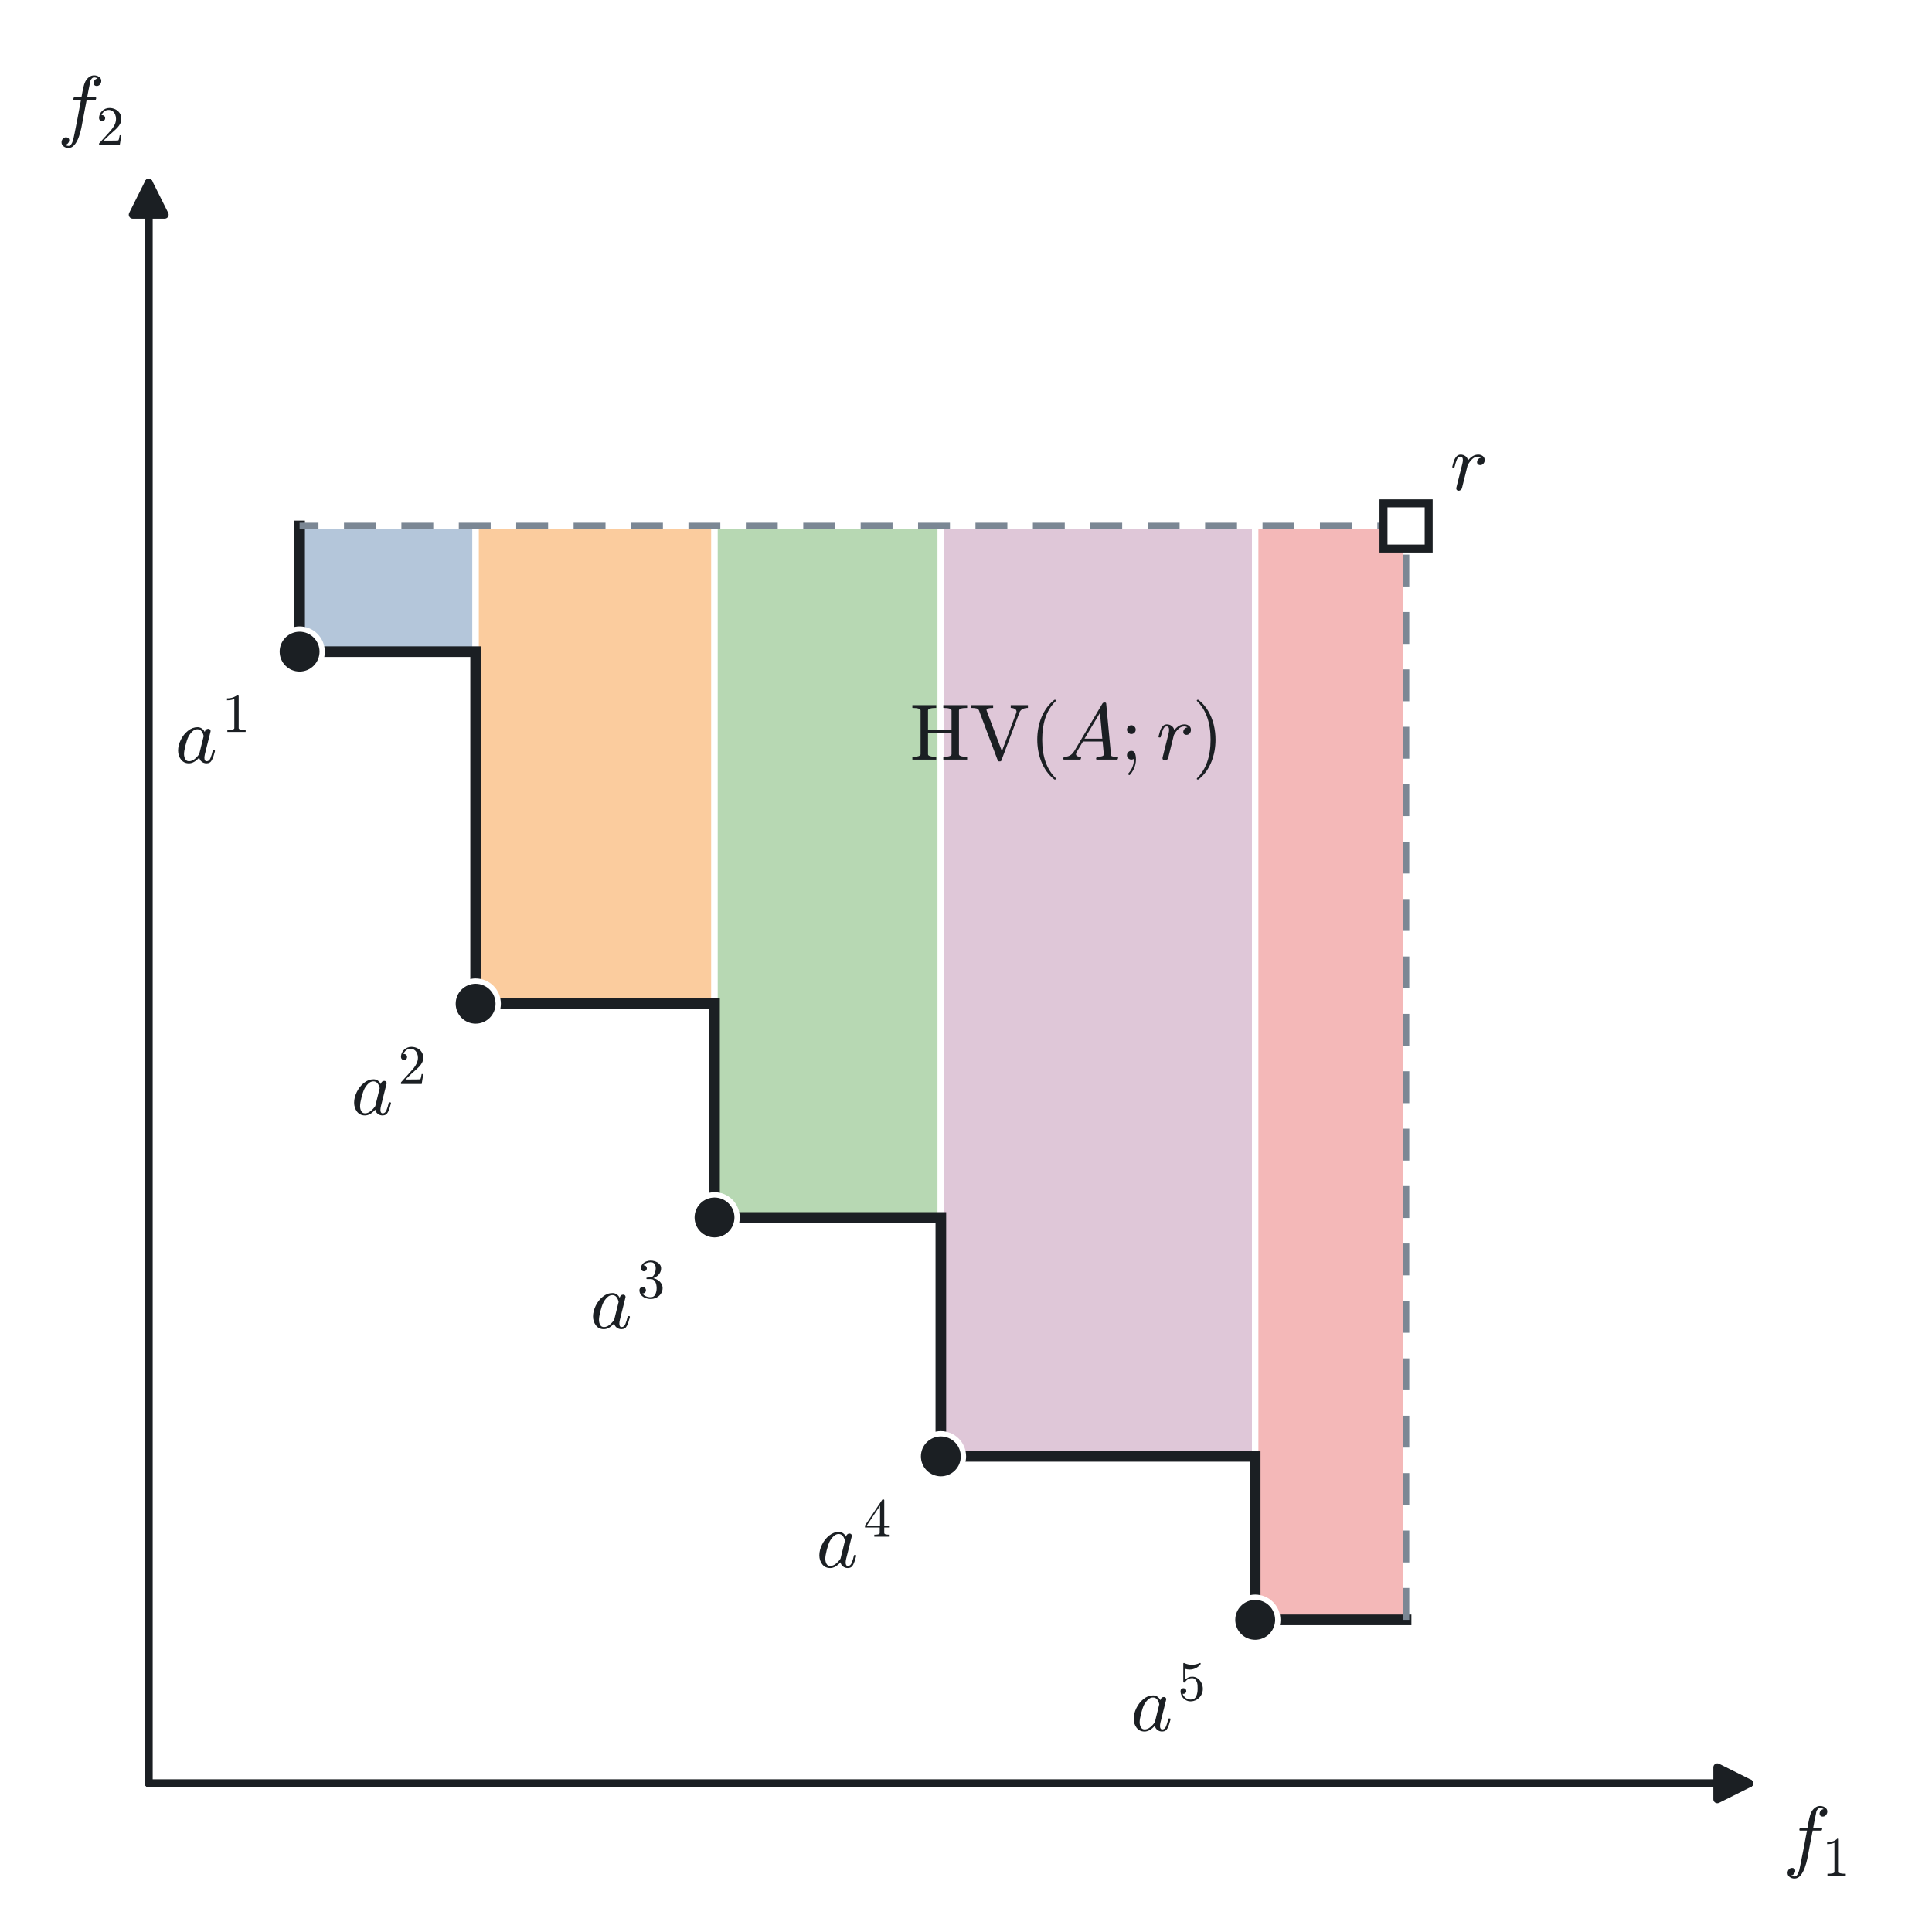
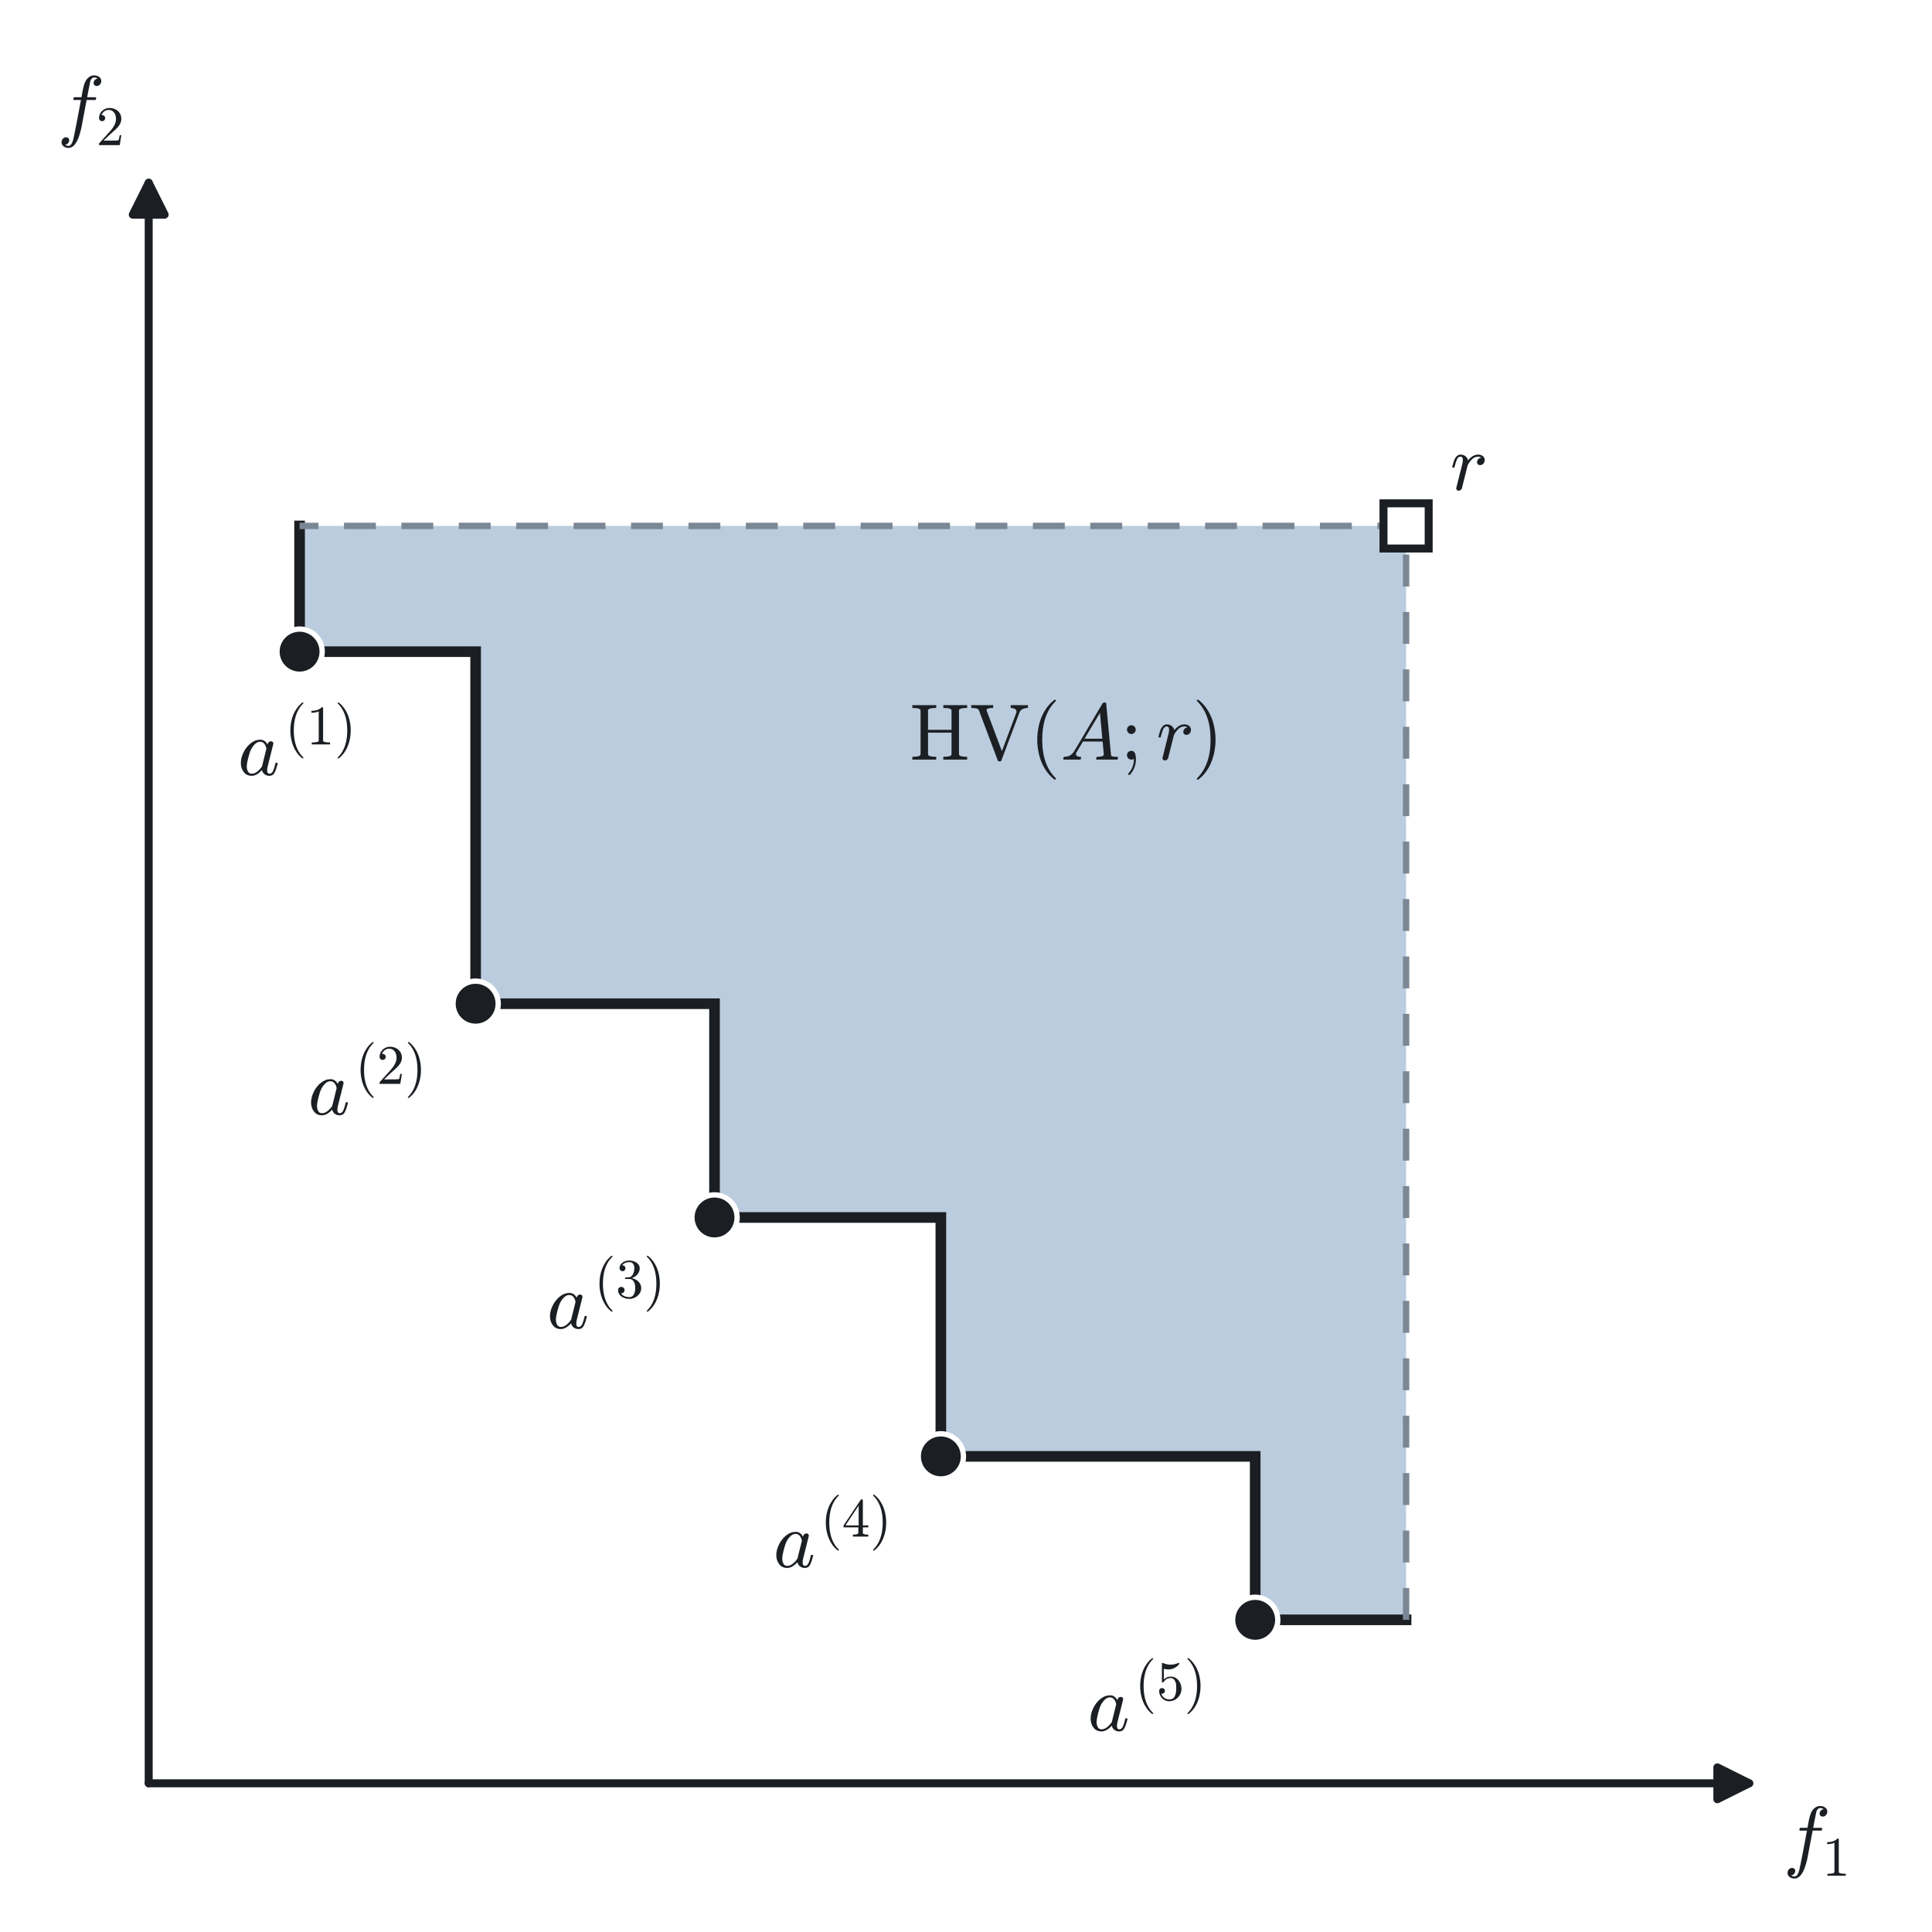
<svg xmlns="http://www.w3.org/2000/svg" xmlns:xlink="http://www.w3.org/1999/xlink" width="363.456pt" height="363.456pt" viewBox="0 0 363.456 363.456" version="1.1">
  <defs>
    <style type="text/css">*{stroke-linejoin: round; stroke-linecap: butt}</style>
  </defs>
  <g id="figure_1">
    <g id="patch_1">
      <path d="M 0 363.456  L 363.456 363.456  L 363.456 0  L 0 0  z " style="fill: #ffffff" />
    </g>
    <g id="axes_1">
      <g id="patch_2">
-         <path d="M 56.36 122.592  L 89.476 122.592  L 89.476 98.938  L 56.36 98.938  z " clip-path="url(#p7d042351df)" style="fill: #b4c6da; stroke: #ffffff; stroke-width: 1.2; stroke-linejoin: miter" />
-       </g>
-       <g id="patch_3">
-         <path d="M 89.476 188.824  L 134.419 188.824  L 134.419 98.938  L 89.476 98.938  z " clip-path="url(#p7d042351df)" style="fill: #fbcc9e; stroke: #ffffff; stroke-width: 1.2; stroke-linejoin: miter" />
-       </g>
-       <g id="patch_4">
-         <path d="M 134.419 229.037  L 176.997 229.037  L 176.997 98.938  L 134.419 98.938  z " clip-path="url(#p7d042351df)" style="fill: #b7d8b3; stroke: #ffffff; stroke-width: 1.2; stroke-linejoin: miter" />
-       </g>
-       <g id="patch_5">
-         <path d="M 176.997 273.98  L 236.133 273.98  L 236.133 98.938  L 176.997 98.938  z " clip-path="url(#p7d042351df)" style="fill: #dfc7d8; stroke: #ffffff; stroke-width: 1.2; stroke-linejoin: miter" />
-       </g>
-       <g id="patch_6">
-         <path d="M 236.133 304.731  L 264.518 304.731  L 264.518 98.938  L 236.133 98.938  z " clip-path="url(#p7d042351df)" style="fill: #f4b8b8; stroke: #ffffff; stroke-width: 1.2; stroke-linejoin: miter" />
+         <path d="M 56.36 98.938  L 56.36 122.592  L 89.476 122.592  L 89.476 188.824  L 134.419 188.824  L 134.419 229.037  L 176.997 229.037  L 176.997 273.98  L 236.133 273.98  L 236.133 304.731  L 264.518 304.731  L 264.518 98.938  z " clip-path="url(#p2e78b38343)" style="fill: #bbccde" />
      </g>
      <g id="line2d_1">
-         <path d="M 56.36 98.938  L 56.36 122.592  L 89.476 122.592  L 89.476 188.824  L 134.419 188.824  L 134.419 229.037  L 176.997 229.037  L 176.997 273.98  L 236.133 273.98  L 236.133 304.731  L 264.518 304.731  " clip-path="url(#p7d042351df)" style="fill: none; stroke: #1b1f23; stroke-width: 2; stroke-linejoin: miter; stroke-linecap: square" />
+         <path d="M 56.36 98.938  L 56.36 122.592  L 89.476 122.592  L 89.476 188.824  L 134.419 188.824  L 134.419 229.037  L 176.997 229.037  L 176.997 273.98  L 236.133 273.98  L 236.133 304.731  L 264.518 304.731  " clip-path="url(#p2e78b38343)" style="fill: none; stroke: #1b1f23; stroke-width: 2; stroke-linejoin: miter; stroke-linecap: square" />
      </g>
      <g id="line2d_2">
-         <path d="M 264.518 304.731  L 264.518 98.938  L 56.36 98.938  " clip-path="url(#p7d042351df)" style="fill: none; stroke-dasharray: 6,4.8; stroke-dashoffset: 0; stroke: #7b8794; stroke-width: 1.2" />
+         <path d="M 264.518 304.731  L 264.518 98.938  L 56.36 98.938  " clip-path="url(#p2e78b38343)" style="fill: none; stroke-dasharray: 6,4.8; stroke-dashoffset: 0; stroke: #7b8794; stroke-width: 1.2" />
      </g>
      <g id="text_1">
-         <g style="fill: #1b1f23" transform="translate(32.93064 143.4514) scale(0.15 -0.15)">
+         <g style="fill: #1b1f23" transform="translate(44.73468 145.8169) scale(0.15 -0.15)">
          <defs>
            <path id="Cmmi10-61" d="M 1113 -72  Q 709 -72 476 233  Q 244 538 244 953  Q 244 1363 456 1803  Q 669 2244 1030 2536  Q 1391 2828 1806 2828  Q 1997 2828 2147 2725  Q 2297 2622 2381 2444  Q 2453 2700 2663 2700  Q 2744 2700 2798 2651  Q 2853 2603 2853 2522  Q 2853 2503 2851 2493  Q 2850 2484 2847 2472  L 2400 684  Q 2356 494 2356 372  Q 2356 97 2541 97  Q 2741 97 2845 351  Q 2950 606 3022 941  Q 3034 978 3072 978  L 3150 978  Q 3175 978 3190 956  Q 3206 934 3206 916  Q 3094 469 2961 198  Q 2828 -72 2528 -72  Q 2313 -72 2147 54  Q 1981 181 1941 391  Q 1528 -72 1113 -72  z M 1119 97  Q 1350 97 1567 270  Q 1784 444 1941 678  Q 1947 684 1947 697  L 2291 2088  L 2297 2106  Q 2259 2334 2132 2498  Q 2006 2663 1791 2663  Q 1575 2663 1389 2486  Q 1203 2309 1075 2069  Q 950 1813 836 1366  Q 722 919 722 672  Q 722 450 817 273  Q 913 97 1119 97  z " transform="scale(0.015625)" />
+             <path id="Cmr10-28" d="M 1984 -1588  Q 1628 -1306 1370 -942  Q 1113 -578 948 -165  Q 784 247 703 697  Q 622 1147 622 1600  Q 622 2059 703 2509  Q 784 2959 951 3375  Q 1119 3791 1378 4153  Q 1638 4516 1984 4788  Q 1984 4800 2016 4800  L 2075 4800  Q 2094 4800 2109 4783  Q 2125 4766 2125 4744  Q 2125 4716 2113 4703  Q 1800 4397 1592 4047  Q 1384 3697 1257 3301  Q 1131 2906 1075 2482  Q 1019 2059 1019 1600  Q 1019 -434 2106 -1491  Q 2125 -1509 2125 -1544  Q 2125 -1559 2108 -1579  Q 2091 -1600 2075 -1600  L 2016 -1600  Q 1984 -1600 1984 -1588  z " transform="scale(0.015625)" />
            <path id="Cmr10-31" d="M 594 0  L 594 225  Q 1394 225 1394 428  L 1394 3788  Q 1063 3628 556 3628  L 556 3853  Q 1341 3853 1741 4263  L 1831 4263  Q 1853 4263 1873 4245  Q 1894 4228 1894 4206  L 1894 428  Q 1894 225 2694 225  L 2694 0  L 594 0  z " transform="scale(0.015625)" />
+             <path id="Cmr10-29" d="M 416 -1600  Q 359 -1600 359 -1544  Q 359 -1516 372 -1503  Q 1466 -434 1466 1600  Q 1466 3634 384 4691  Q 359 4706 359 4744  Q 359 4766 376 4783  Q 394 4800 416 4800  L 475 4800  Q 494 4800 506 4788  Q 966 4425 1272 3906  Q 1578 3388 1720 2800  Q 1863 2213 1863 1600  Q 1863 1147 1786 708  Q 1709 269 1542 -157  Q 1375 -584 1119 -945  Q 863 -1306 506 -1588  Q 494 -1600 475 -1600  L 416 -1600  z " transform="scale(0.015625)" />
          </defs>
-           <use xlink:href="#Cmmi10-61" transform="translate(0 0.109375)" />
-           <use xlink:href="#Cmr10-31" transform="translate(59.08648 38.37344) scale(0.7)" />
+           <use xlink:href="#Cmmi10-61" transform="translate(0 0.235938)" />
+           <use xlink:href="#Cmr10-28" transform="translate(59.08648 38.5) scale(0.7)" />
+           <use xlink:href="#Cmr10-31" transform="translate(86.25934 38.5) scale(0.7)" />
+           <use xlink:href="#Cmr10-29" transform="translate(121.2593 38.5) scale(0.7)" />
        </g>
      </g>
      <g id="text_2">
-         <g style="fill: #1b1f23" transform="translate(66.0468 209.6837) scale(0.15 -0.15)">
+         <g style="fill: #1b1f23" transform="translate(57.9468 209.6837) scale(0.15 -0.15)">
          <defs>
            <path id="Cmr10-32" d="M 319 0  L 319 172  Q 319 188 331 206  L 1325 1306  Q 1550 1550 1690 1715  Q 1831 1881 1968 2097  Q 2106 2313 2186 2536  Q 2266 2759 2266 3009  Q 2266 3272 2169 3511  Q 2072 3750 1880 3894  Q 1688 4038 1416 4038  Q 1138 4038 916 3870  Q 694 3703 603 3438  Q 628 3444 672 3444  Q 816 3444 917 3347  Q 1019 3250 1019 3097  Q 1019 2950 917 2848  Q 816 2747 672 2747  Q 522 2747 420 2851  Q 319 2956 319 3097  Q 319 3338 409 3548  Q 500 3759 670 3923  Q 841 4088 1055 4175  Q 1269 4263 1509 4263  Q 1875 4263 2190 4108  Q 2506 3953 2690 3670  Q 2875 3388 2875 3009  Q 2875 2731 2753 2481  Q 2631 2231 2440 2026  Q 2250 1822 1953 1562  Q 1656 1303 1563 1216  L 838 519  L 1453 519  Q 1906 519 2211 526  Q 2516 534 2534 550  Q 2609 631 2688 1141  L 2875 1141  L 2694 0  L 319 0  z " transform="scale(0.015625)" />
          </defs>
-           <use xlink:href="#Cmmi10-61" transform="translate(0 0.109375)" />
-           <use xlink:href="#Cmr10-32" transform="translate(59.08648 38.37344) scale(0.7)" />
+           <use xlink:href="#Cmmi10-61" transform="translate(0 0.235938)" />
+           <use xlink:href="#Cmr10-28" transform="translate(59.08648 38.5) scale(0.7)" />
+           <use xlink:href="#Cmr10-32" transform="translate(86.25934 38.5) scale(0.7)" />
+           <use xlink:href="#Cmr10-29" transform="translate(121.2593 38.5) scale(0.7)" />
        </g>
      </g>
      <g id="text_3">
-         <g style="fill: #1b1f23" transform="translate(110.9902 249.8962) scale(0.15 -0.15)">
+         <g style="fill: #1b1f23" transform="translate(102.8902 249.8962) scale(0.15 -0.15)">
          <defs>
            <path id="Cmr10-33" d="M 609 494  Q 759 275 1012 169  Q 1266 63 1556 63  Q 1928 63 2084 380  Q 2241 697 2241 1100  Q 2241 1281 2208 1462  Q 2175 1644 2097 1800  Q 2019 1956 1883 2050  Q 1747 2144 1550 2144  L 1125 2144  Q 1069 2144 1069 2203  L 1069 2259  Q 1069 2309 1125 2309  L 1478 2338  Q 1703 2338 1851 2506  Q 2000 2675 2069 2917  Q 2138 3159 2138 3378  Q 2138 3684 1994 3881  Q 1850 4078 1556 4078  Q 1313 4078 1091 3986  Q 869 3894 738 3706  Q 750 3709 759 3711  Q 769 3713 781 3713  Q 925 3713 1022 3613  Q 1119 3513 1119 3372  Q 1119 3234 1022 3134  Q 925 3034 781 3034  Q 641 3034 541 3134  Q 441 3234 441 3372  Q 441 3647 606 3850  Q 772 4053 1033 4158  Q 1294 4263 1556 4263  Q 1750 4263 1965 4205  Q 2181 4147 2356 4039  Q 2531 3931 2642 3762  Q 2753 3594 2753 3378  Q 2753 3109 2633 2881  Q 2513 2653 2303 2487  Q 2094 2322 1844 2241  Q 2122 2188 2372 2031  Q 2622 1875 2773 1631  Q 2925 1388 2925 1106  Q 2925 753 2731 467  Q 2538 181 2222 20  Q 1906 -141 1556 -141  Q 1256 -141 954 -26  Q 653 88 461 316  Q 269 544 269 863  Q 269 1022 375 1128  Q 481 1234 641 1234  Q 744 1234 830 1186  Q 916 1138 964 1050  Q 1013 963 1013 863  Q 1013 706 903 600  Q 794 494 641 494  L 609 494  z " transform="scale(0.015625)" />
          </defs>
-           <use xlink:href="#Cmmi10-61" transform="translate(0 0.109375)" />
-           <use xlink:href="#Cmr10-33" transform="translate(59.08648 38.37344) scale(0.7)" />
+           <use xlink:href="#Cmmi10-61" transform="translate(0 0.235938)" />
+           <use xlink:href="#Cmr10-28" transform="translate(59.08648 38.5) scale(0.7)" />
+           <use xlink:href="#Cmr10-33" transform="translate(86.25934 38.5) scale(0.7)" />
+           <use xlink:href="#Cmr10-29" transform="translate(121.2593 38.5) scale(0.7)" />
        </g>
      </g>
      <g id="text_4">
-         <g style="fill: #1b1f23" transform="translate(153.5681 294.8396) scale(0.15 -0.15)">
+         <g style="fill: #1b1f23" transform="translate(145.4681 294.8396) scale(0.15 -0.15)">
          <defs>
            <path id="Cmr10-34" d="M 178 1056  L 178 1281  L 2156 4231  Q 2178 4263 2222 4263  L 2316 4263  Q 2388 4263 2388 4191  L 2388 1281  L 3016 1281  L 3016 1056  L 2388 1056  L 2388 428  Q 2388 297 2575 261  Q 2763 225 3009 225  L 3009 0  L 1247 0  L 1247 225  Q 1494 225 1681 261  Q 1869 297 1869 428  L 1869 1056  L 178 1056  z M 391 1281  L 1906 1281  L 1906 3547  L 391 1281  z " transform="scale(0.015625)" />
          </defs>
-           <use xlink:href="#Cmmi10-61" transform="translate(0 0.109375)" />
-           <use xlink:href="#Cmr10-34" transform="translate(59.08648 38.37344) scale(0.7)" />
+           <use xlink:href="#Cmmi10-61" transform="translate(0 0.235938)" />
+           <use xlink:href="#Cmr10-28" transform="translate(59.08648 38.5) scale(0.7)" />
+           <use xlink:href="#Cmr10-34" transform="translate(86.25934 38.5) scale(0.7)" />
+           <use xlink:href="#Cmr10-29" transform="translate(121.2593 38.5) scale(0.7)" />
        </g>
      </g>
      <g id="text_5">
-         <g style="fill: #1b1f23" transform="translate(212.7041 325.5903) scale(0.15 -0.15)">
+         <g style="fill: #1b1f23" transform="translate(204.6041 325.5903) scale(0.15 -0.15)">
          <defs>
            <path id="Cmr10-35" d="M 556 728  Q 622 541 758 387  Q 894 234 1080 148  Q 1266 63 1466 63  Q 1928 63 2103 422  Q 2278 781 2278 1294  Q 2278 1516 2270 1667  Q 2263 1819 2228 1959  Q 2169 2184 2020 2353  Q 1872 2522 1656 2522  Q 1441 2522 1286 2456  Q 1131 2391 1034 2303  Q 938 2216 863 2119  Q 788 2022 769 2016  L 697 2016  Q 681 2016 657 2036  Q 634 2056 634 2075  L 634 4213  Q 634 4228 654 4245  Q 675 4263 697 4263  L 716 4263  Q 1147 4056 1631 4056  Q 2106 4056 2547 4263  L 2566 4263  Q 2588 4263 2606 4247  Q 2625 4231 2625 4213  L 2625 4153  Q 2625 4122 2613 4122  Q 2394 3831 2064 3668  Q 1734 3506 1381 3506  Q 1125 3506 856 3578  L 856 2369  Q 1069 2541 1236 2614  Q 1403 2688 1663 2688  Q 2016 2688 2295 2484  Q 2575 2281 2725 1954  Q 2875 1628 2875 1288  Q 2875 903 2686 575  Q 2497 247 2172 53  Q 1847 -141 1466 -141  Q 1150 -141 886 21  Q 622 184 470 459  Q 319 734 319 1044  Q 319 1188 412 1278  Q 506 1369 647 1369  Q 788 1369 883 1276  Q 978 1184 978 1044  Q 978 906 883 811  Q 788 716 647 716  Q 625 716 597 720  Q 569 725 556 728  z " transform="scale(0.015625)" />
          </defs>
-           <use xlink:href="#Cmmi10-61" transform="translate(0 0.109375)" />
-           <use xlink:href="#Cmr10-35" transform="translate(59.08648 38.37344) scale(0.7)" />
+           <use xlink:href="#Cmmi10-61" transform="translate(0 0.235938)" />
+           <use xlink:href="#Cmr10-28" transform="translate(59.08648 38.5) scale(0.7)" />
+           <use xlink:href="#Cmr10-35" transform="translate(86.25934 38.5) scale(0.7)" />
+           <use xlink:href="#Cmr10-29" transform="translate(121.2593 38.5) scale(0.7)" />
        </g>
      </g>
      <g id="text_6">
        <g style="fill: #1b1f23" transform="translate(272.7974 92.26991) scale(0.15 -0.15)">
          <defs>
            <path id="Cmmi10-72" d="M 494 109  Q 494 147 500 166  L 978 2075  Q 1025 2253 1025 2388  Q 1025 2663 838 2663  Q 638 2663 541 2423  Q 444 2184 353 1819  Q 353 1800 334 1789  Q 316 1778 300 1778  L 225 1778  Q 203 1778 187 1801  Q 172 1825 172 1844  Q 241 2122 305 2315  Q 369 2509 505 2668  Q 641 2828 844 2828  Q 1066 2828 1233 2700  Q 1400 2572 1441 2363  Q 1603 2575 1811 2701  Q 2019 2828 2266 2828  Q 2469 2828 2623 2709  Q 2778 2591 2778 2388  Q 2778 2225 2676 2104  Q 2575 1984 2406 1984  Q 2303 1984 2233 2048  Q 2163 2113 2163 2216  Q 2163 2356 2266 2467  Q 2369 2578 2503 2578  Q 2400 2663 2253 2663  Q 1978 2663 1775 2467  Q 1572 2272 1409 1972  L 953 141  Q 931 53 854 -9  Q 778 -72 684 -72  Q 606 -72 550 -22  Q 494 28 494 109  z " transform="scale(0.015625)" />
          </defs>
          <use xlink:href="#Cmmi10-72" transform="translate(0 0.8125)" />
        </g>
      </g>
-       <g id="patch_7">
+       <g id="patch_3">
        <path d="M 27.974 335.482  Q 179.363 335.482 329.074 335.482  " style="fill: none; stroke: #1b1f23; stroke-width: 1.5; stroke-linecap: round" />
        <path d="M 323.074 332.482  L 329.074 335.482  L 323.074 338.482  z " style="fill: #1b1f23; stroke: #1b1f23; stroke-width: 1.5; stroke-linecap: round" />
      </g>
-       <g id="patch_8">
+       <g id="patch_4">
        <path d="M 27.974 335.482  Q 27.974 184.093 27.974 34.382  " style="fill: none; stroke: #1b1f23; stroke-width: 1.5; stroke-linecap: round" />
        <path d="M 24.974 40.382  L 27.974 34.382  L 30.974 40.382  z " style="fill: #1b1f23; stroke: #1b1f23; stroke-width: 1.5; stroke-linecap: round" />
      </g>
      <g id="text_7">
        <g style="fill: #1b1f23" transform="translate(335.4816 350.3969) scale(0.15 -0.15)">
          <defs>
            <path id="Cmmi10-66" d="M 622 -1056  Q 741 -1147 909 -1147  Q 1138 -1147 1281 -641  Q 1341 -397 1606 966  L 1900 2534  L 1350 2534  Q 1288 2534 1288 2619  Q 1313 2759 1369 2759  L 1941 2759  L 2016 3175  Q 2053 3369 2084 3508  Q 2116 3647 2152 3765  Q 2188 3884 2259 4031  Q 2369 4241 2555 4377  Q 2741 4513 2956 4513  Q 3097 4513 3230 4461  Q 3363 4409 3447 4306  Q 3531 4203 3531 4063  Q 3531 3900 3423 3779  Q 3316 3659 3163 3659  Q 3059 3659 2986 3723  Q 2913 3788 2913 3891  Q 2913 4031 3008 4136  Q 3103 4241 3244 4256  Q 3125 4347 2950 4347  Q 2853 4347 2767 4256  Q 2681 4166 2656 4063  Q 2616 3900 2478 3181  L 2400 2759  L 3059 2759  Q 3122 2759 3122 2675  Q 3119 2659 3109 2620  Q 3100 2581 3083 2557  Q 3066 2534 3041 2534  L 2356 2534  L 2059 972  Q 2003 631 1929 279  Q 1856 -72 1723 -442  Q 1591 -813 1384 -1063  Q 1178 -1313 897 -1313  Q 681 -1313 511 -1189  Q 341 -1066 341 -863  Q 341 -700 445 -579  Q 550 -459 709 -459  Q 816 -459 887 -523  Q 959 -588 959 -691  Q 959 -828 857 -942  Q 756 -1056 622 -1056  z " transform="scale(0.015625)" />
          </defs>
          <use xlink:href="#Cmmi10-66" transform="translate(0 0.484375)" />
          <use xlink:href="#Cmr10-31" transform="translate(48.87695 -16.52188) scale(0.7)" />
        </g>
      </g>
      <g id="text_8">
        <g style="fill: #1b1f23" transform="translate(10.77624 24.8244) scale(0.15 -0.15)">
          <use xlink:href="#Cmmi10-66" transform="translate(0 0.484375)" />
          <use xlink:href="#Cmr10-32" transform="translate(48.87695 -16.52188) scale(0.7)" />
        </g>
      </g>
      <g id="line2d_3">
        <defs>
-           <path id="m4b73f8b255" d="M 0 4.25  C 1.127 4.25 2.208 3.802 3.005 3.005  C 3.802 2.208 4.25 1.127 4.25 0  C 4.25 -1.127 3.802 -2.208 3.005 -3.005  C 2.208 -3.802 1.127 -4.25 0 -4.25  C -1.127 -4.25 -2.208 -3.802 -3.005 -3.005  C -3.802 -2.208 -4.25 -1.127 -4.25 0  C -4.25 1.127 -3.802 2.208 -3.005 3.005  C -2.208 3.802 -1.127 4.25 0 4.25  z " style="stroke: #ffffff" />
+           <path id="mc0eecbb172" d="M 0 4.25  C 1.127 4.25 2.208 3.802 3.005 3.005  C 3.802 2.208 4.25 1.127 4.25 0  C 4.25 -1.127 3.802 -2.208 3.005 -3.005  C 2.208 -3.802 1.127 -4.25 0 -4.25  C -1.127 -4.25 -2.208 -3.802 -3.005 -3.005  C -3.802 -2.208 -4.25 -1.127 -4.25 0  C -4.25 1.127 -3.802 2.208 -3.005 3.005  C -2.208 3.802 -1.127 4.25 0 4.25  z " style="stroke: #ffffff" />
        </defs>
-         <g clip-path="url(#p7d042351df)">
-           <use xlink:href="#m4b73f8b255" x="56.36" y="122.592" style="fill: #1b1f23; stroke: #ffffff" />
+         <g clip-path="url(#p2e78b38343)">
+           <use xlink:href="#mc0eecbb172" x="56.36" y="122.592" style="fill: #1b1f23; stroke: #ffffff" />
        </g>
      </g>
      <g id="line2d_4">
-         <g clip-path="url(#p7d042351df)">
-           <use xlink:href="#m4b73f8b255" x="89.476" y="188.824" style="fill: #1b1f23; stroke: #ffffff" />
+         <g clip-path="url(#p2e78b38343)">
+           <use xlink:href="#mc0eecbb172" x="89.476" y="188.824" style="fill: #1b1f23; stroke: #ffffff" />
        </g>
      </g>
      <g id="line2d_5">
-         <g clip-path="url(#p7d042351df)">
-           <use xlink:href="#m4b73f8b255" x="134.419" y="229.037" style="fill: #1b1f23; stroke: #ffffff" />
+         <g clip-path="url(#p2e78b38343)">
+           <use xlink:href="#mc0eecbb172" x="134.419" y="229.037" style="fill: #1b1f23; stroke: #ffffff" />
        </g>
      </g>
      <g id="line2d_6">
-         <g clip-path="url(#p7d042351df)">
-           <use xlink:href="#m4b73f8b255" x="176.997" y="273.98" style="fill: #1b1f23; stroke: #ffffff" />
+         <g clip-path="url(#p2e78b38343)">
+           <use xlink:href="#mc0eecbb172" x="176.997" y="273.98" style="fill: #1b1f23; stroke: #ffffff" />
        </g>
      </g>
      <g id="line2d_7">
-         <g clip-path="url(#p7d042351df)">
-           <use xlink:href="#m4b73f8b255" x="236.133" y="304.731" style="fill: #1b1f23; stroke: #ffffff" />
+         <g clip-path="url(#p2e78b38343)">
+           <use xlink:href="#mc0eecbb172" x="236.133" y="304.731" style="fill: #1b1f23; stroke: #ffffff" />
        </g>
      </g>
      <g id="line2d_8">
        <defs>
-           <path id="med095a1a76" d="M -4.25 4.25  L 4.25 4.25  L 4.25 -4.25  L -4.25 -4.25  z " style="stroke: #1b1f23; stroke-width: 1.5; stroke-linejoin: miter" />
+           <path id="m887c740195" d="M -4.25 4.25  L 4.25 4.25  L 4.25 -4.25  L -4.25 -4.25  z " style="stroke: #1b1f23; stroke-width: 1.5; stroke-linejoin: miter" />
        </defs>
-         <g clip-path="url(#p7d042351df)">
-           <use xlink:href="#med095a1a76" x="264.518" y="98.938" style="fill: #ffffff; stroke: #1b1f23; stroke-width: 1.5; stroke-linejoin: miter" />
+         <g clip-path="url(#p2e78b38343)">
+           <use xlink:href="#m887c740195" x="264.518" y="98.938" style="fill: #ffffff; stroke: #1b1f23; stroke-width: 1.5; stroke-linejoin: miter" />
        </g>
      </g>
      <g id="text_9">
        <g style="fill: #1b1f23" transform="translate(171.1765 142.9001) scale(0.15 -0.15)">
          <defs>
            <path id="Cmr10-48" d="M 197 0  L 197 225  Q 856 225 856 428  L 856 3944  Q 856 4147 197 4147  L 197 4372  L 2113 4372  L 2113 4147  Q 1453 4147 1453 3944  L 1453 2388  L 3341 2388  L 3341 3944  Q 3341 4147 2681 4147  L 2681 4372  L 4594 4372  L 4594 4147  Q 3938 4147 3938 3944  L 3938 428  Q 3938 225 4594 225  L 4594 0  L 2681 0  L 2681 225  Q 3341 225 3341 428  L 3341 2163  L 1453 2163  L 1453 428  Q 1453 225 2113 225  L 2113 0  L 197 0  z " transform="scale(0.015625)" />
            <path id="Cmr10-56" d="M 2253 -72  L 744 3944  Q 688 4078 528 4112  Q 369 4147 122 4147  L 122 4372  L 1881 4372  L 1881 4147  Q 1350 4147 1350 3981  Q 1353 3972 1354 3964  Q 1356 3956 1356 3944  L 2584 678  L 3744 3769  Q 3756 3794 3756 3847  Q 3756 4003 3612 4075  Q 3469 4147 3291 4147  L 3291 4372  L 4672 4372  L 4672 4147  Q 4431 4147 4248 4058  Q 4066 3969 3988 3769  L 2541 -72  Q 2522 -141 2438 -141  L 2356 -141  Q 2272 -141 2253 -72  z " transform="scale(0.015625)" />
-             <path id="Cmr10-28" d="M 1984 -1588  Q 1628 -1306 1370 -942  Q 1113 -578 948 -165  Q 784 247 703 697  Q 622 1147 622 1600  Q 622 2059 703 2509  Q 784 2959 951 3375  Q 1119 3791 1378 4153  Q 1638 4516 1984 4788  Q 1984 4800 2016 4800  L 2075 4800  Q 2094 4800 2109 4783  Q 2125 4766 2125 4744  Q 2125 4716 2113 4703  Q 1800 4397 1592 4047  Q 1384 3697 1257 3301  Q 1131 2906 1075 2482  Q 1019 2059 1019 1600  Q 1019 -434 2106 -1491  Q 2125 -1509 2125 -1544  Q 2125 -1559 2108 -1579  Q 2091 -1600 2075 -1600  L 2016 -1600  Q 1984 -1600 1984 -1588  z " transform="scale(0.015625)" />
            <path id="Cmmi10-41" d="M 288 0  Q 225 0 225 84  Q 250 225 306 225  Q 566 225 755 328  Q 944 431 1081 647  Q 1094 659 1094 659  L 3378 4513  Q 3428 4581 3500 4581  L 3584 4581  Q 3603 4581 3622 4573  Q 3641 4566 3655 4548  Q 3669 4531 3669 4513  L 4056 378  Q 4056 350 4084 294  Q 4147 225 4563 225  Q 4628 225 4628 141  Q 4606 56 4592 28  Q 4578 0 4519 0  L 2919 0  Q 2859 0 2859 84  Q 2894 225 2944 225  Q 3450 225 3481 397  L 3384 1453  L 1806 1453  L 1294 594  Q 1247 525 1247 434  Q 1247 322 1355 273  Q 1463 225 1594 225  Q 1656 225 1656 141  Q 1634 50 1621 25  Q 1609 0 1550 0  L 288 0  z M 1931 1678  L 3359 1678  L 3169 3750  L 1931 1678  z " transform="scale(0.015625)" />
            <path id="Cmr10-3b" d="M 634 -1153  Q 634 -1125 647 -1113  Q 1094 -628 1094 25  L 1094 56  Q 1000 0 891 0  Q 744 0 641 103  Q 538 206 538 353  Q 538 503 641 603  Q 744 703 891 703  Q 1113 703 1186 498  Q 1259 294 1259 25  Q 1259 -200 1204 -419  Q 1150 -638 1039 -847  Q 928 -1056 775 -1222  Q 756 -1241 728 -1241  Q 697 -1241 665 -1212  Q 634 -1184 634 -1153  z M 538 2406  Q 538 2497 584 2578  Q 631 2659 714 2709  Q 797 2759 891 2759  Q 981 2759 1064 2709  Q 1147 2659 1194 2578  Q 1241 2497 1241 2406  Q 1241 2263 1139 2158  Q 1038 2053 891 2053  Q 747 2053 642 2158  Q 538 2263 538 2406  z " transform="scale(0.015625)" />
-             <path id="Cmr10-29" d="M 416 -1600  Q 359 -1600 359 -1544  Q 359 -1516 372 -1503  Q 1466 -434 1466 1600  Q 1466 3634 384 4691  Q 359 4706 359 4744  Q 359 4766 376 4783  Q 394 4800 416 4800  L 475 4800  Q 494 4800 506 4788  Q 966 4425 1272 3906  Q 1578 3388 1720 2800  Q 1863 2213 1863 1600  Q 1863 1147 1786 708  Q 1709 269 1542 -157  Q 1375 -584 1119 -945  Q 863 -1306 506 -1588  Q 494 -1600 475 -1600  L 416 -1600  z " transform="scale(0.015625)" />
          </defs>
          <use xlink:href="#Cmr10-48" />
          <use xlink:href="#Cmr10-56" transform="translate(75 0)" />
          <use xlink:href="#Cmr10-28" transform="translate(150 0)" />
          <use xlink:href="#Cmmi10-41" transform="translate(188.8184 0)" />
          <use xlink:href="#Cmr10-3b" transform="translate(263.8184 0)" />
          <use xlink:href="#Cmmi10-72" transform="translate(309.0625 0)" />
          <use xlink:href="#Cmr10-29" transform="translate(354.1797 0)" />
        </g>
      </g>
    </g>
  </g>
  <defs>
-     <clipPath id="p7d042351df">
+     <clipPath id="p2e78b38343">
      <rect x="4.32" y="4.32" width="354.816" height="354.816" />
    </clipPath>
  </defs>
</svg>
